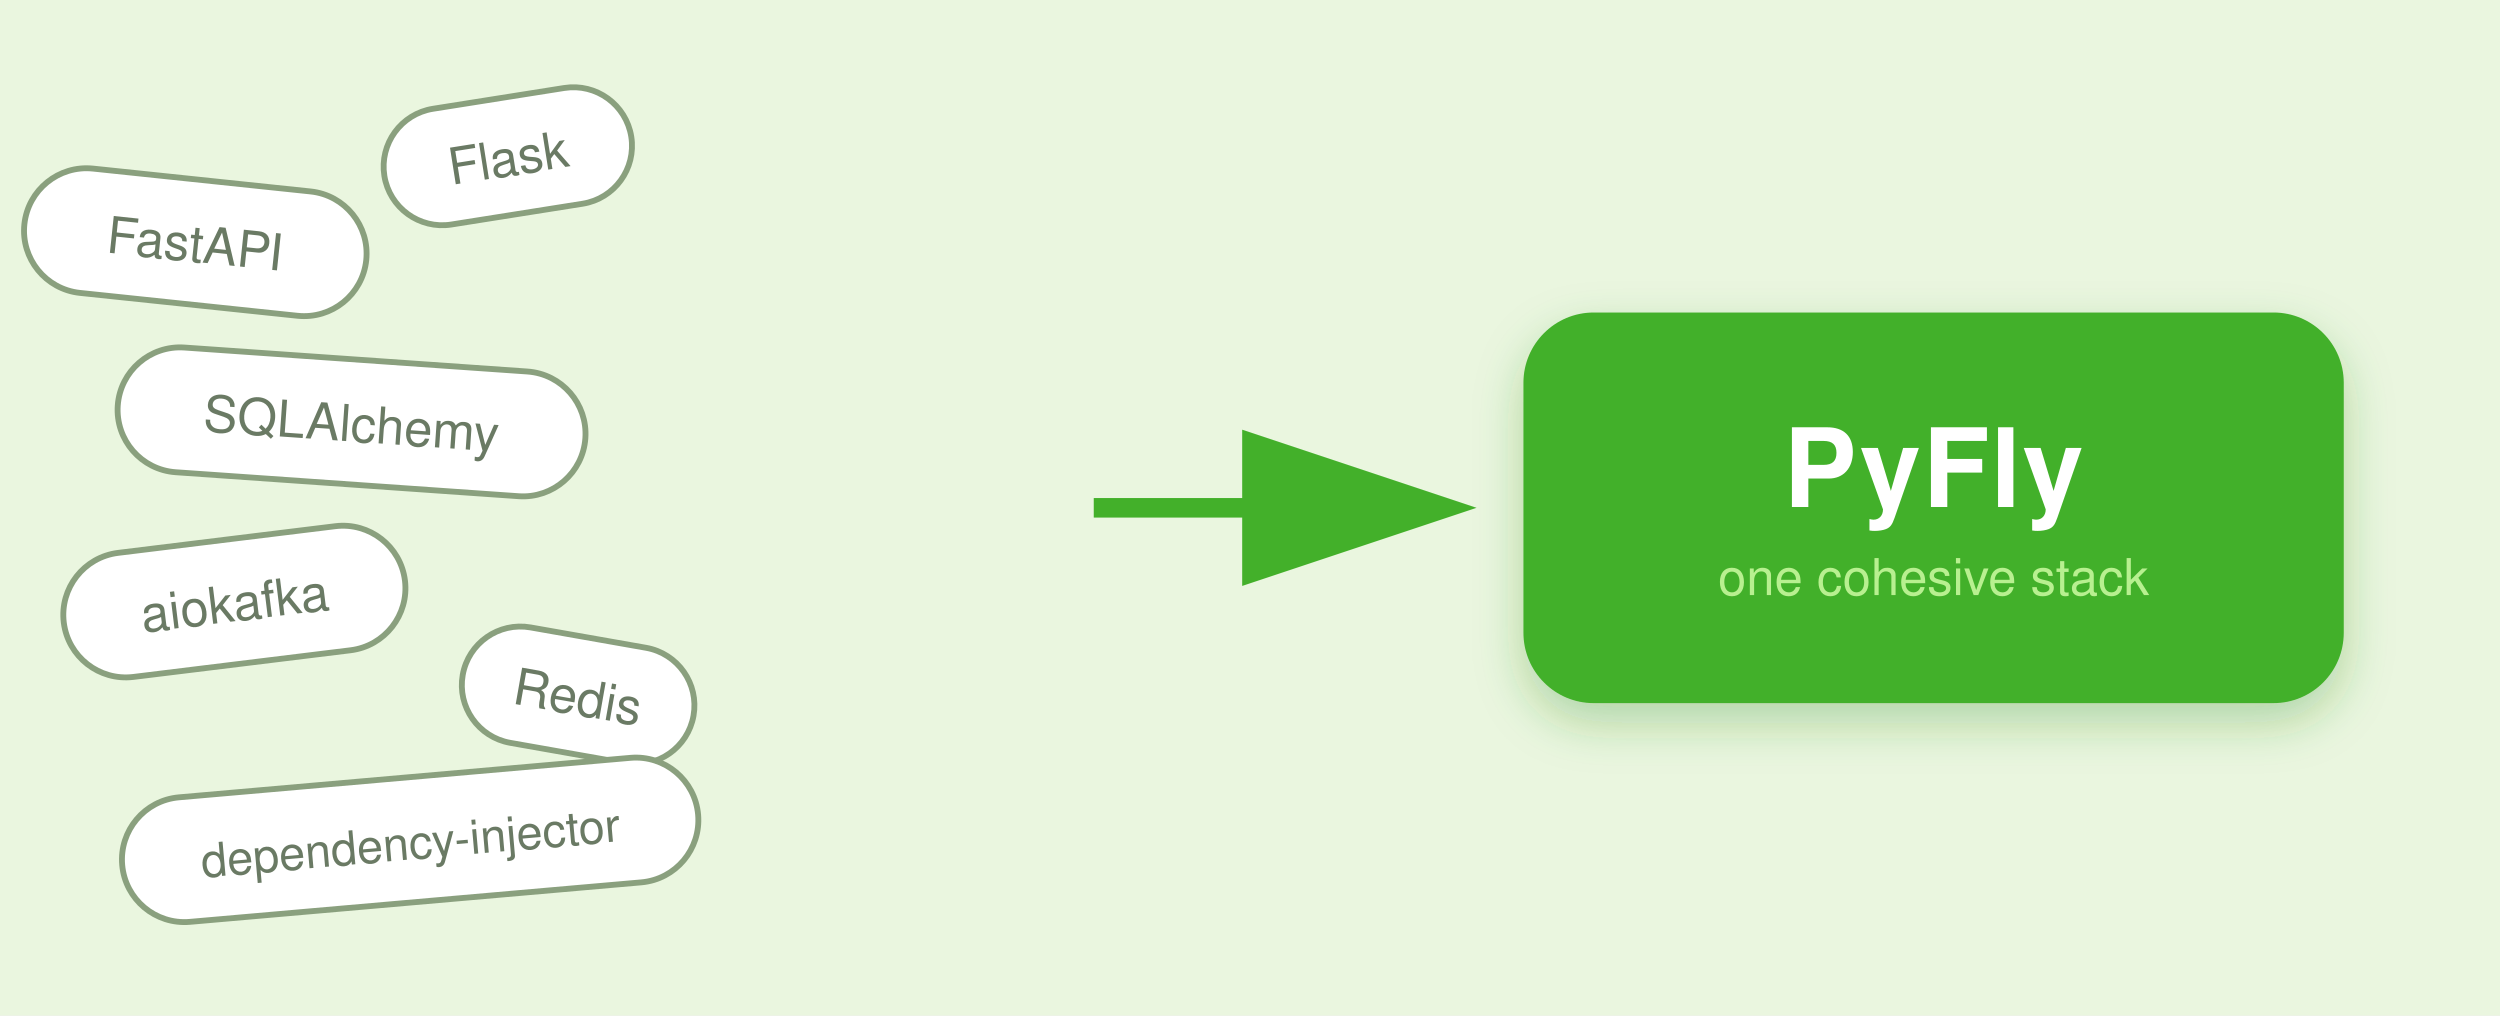
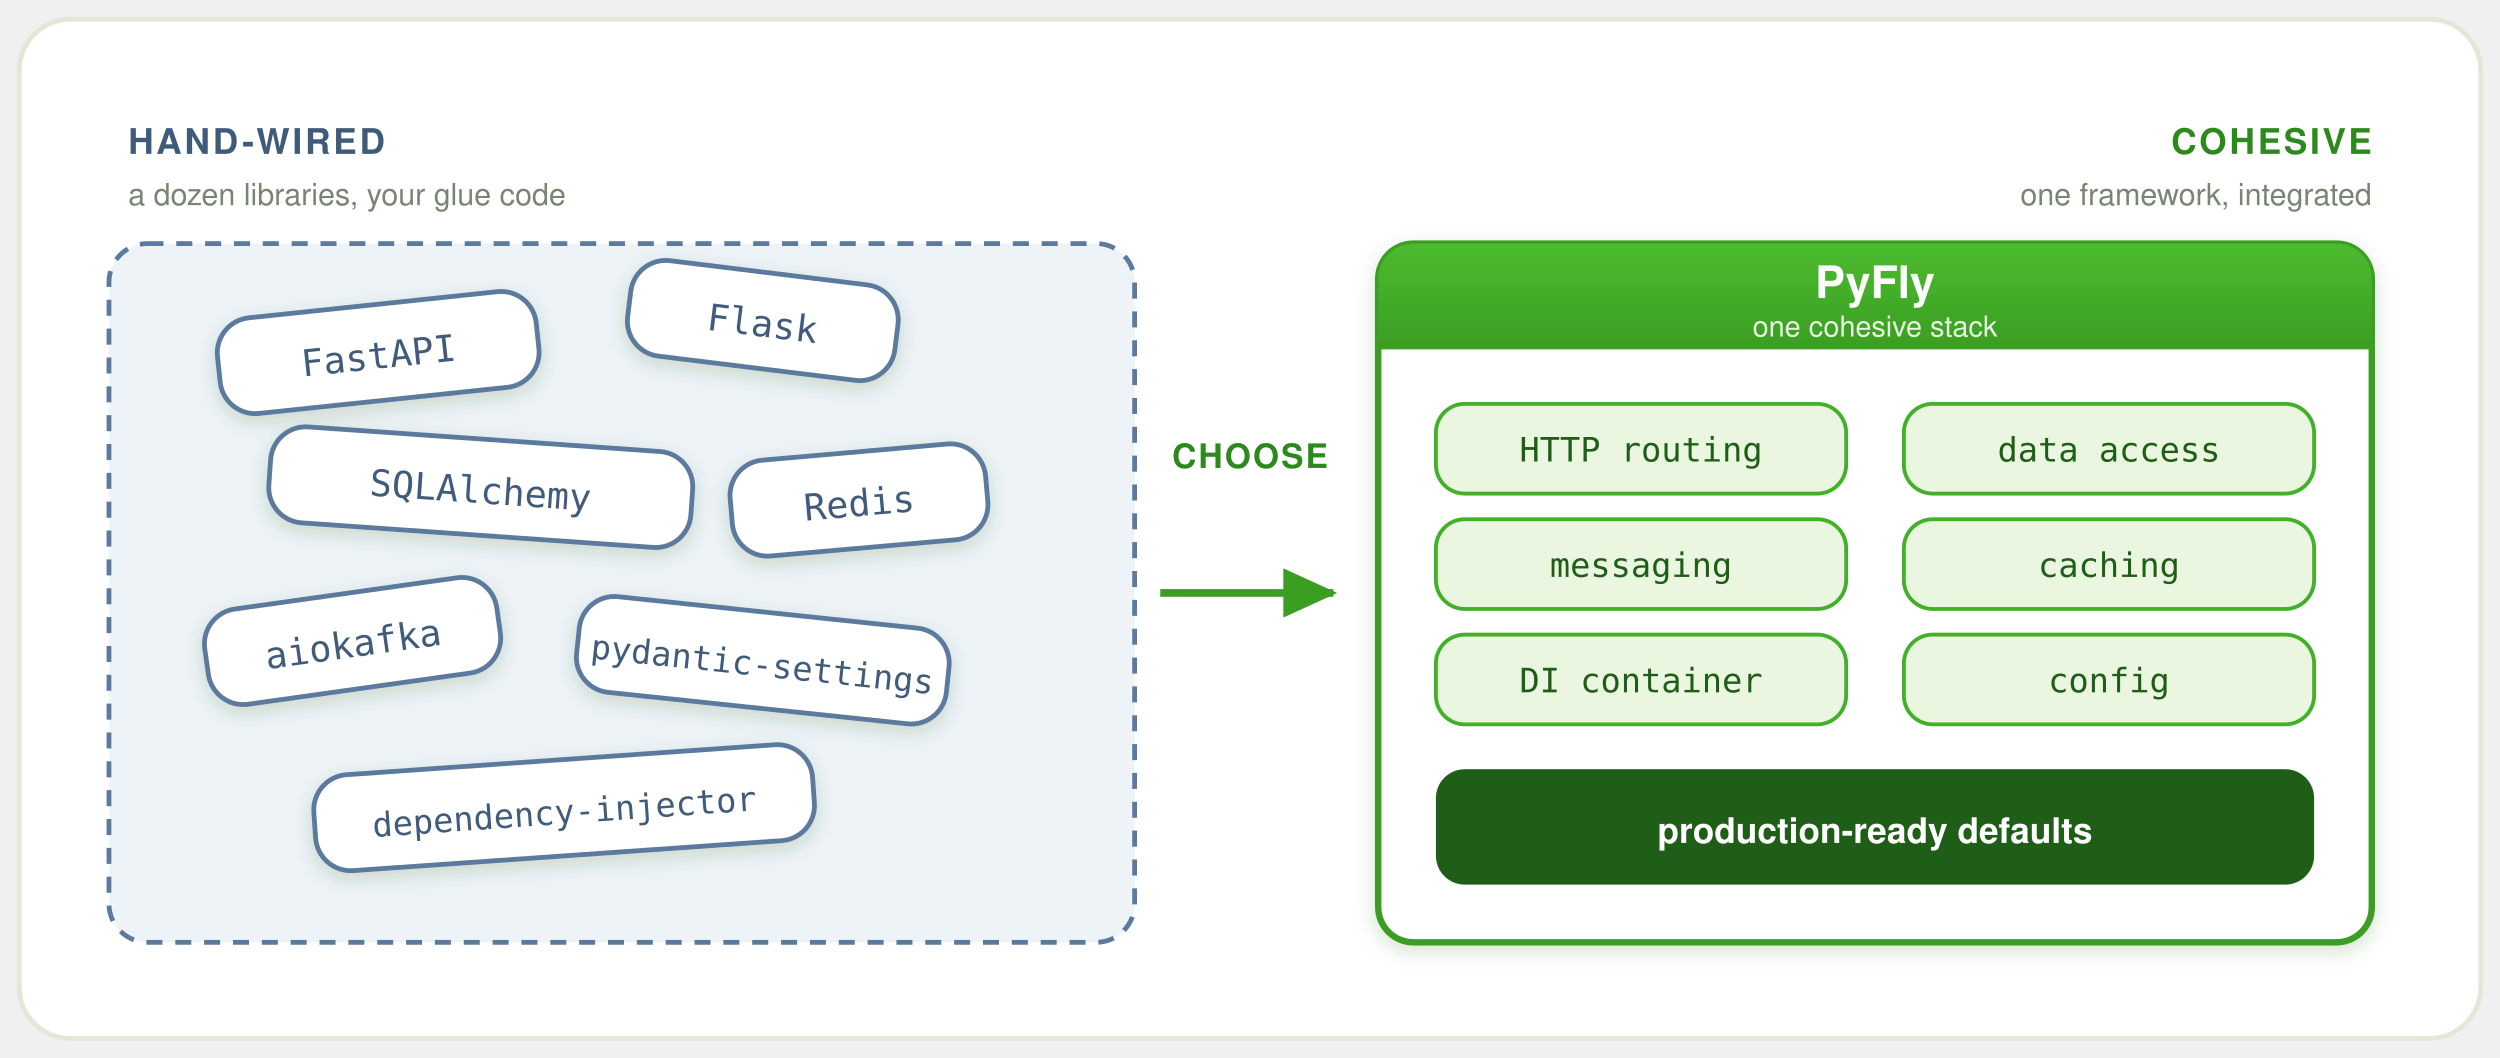
- <svg xmlns="http://www.w3.org/2000/svg" viewBox="0 0 640 260" role="img" aria-label="Many scattered tools converge into PyFly, one cohesive stack" font-family="-apple-system,Segoe UI,Helvetica,Arial,sans-serif">
-   <rect width="640" height="260" fill="#eaf6df" />
-   <g transform="translate(50, 62) rotate(6)">
-     <rect x="-44" y="-16" width="88" height="32" rx="16" ry="16" fill="#ffffff" stroke="#8aa07e" stroke-width="1.5" />
-     <text x="0" y="5" text-anchor="middle" fill="#6a7a64" font-size="13">FastAPI</text>
-   </g>
-   <g transform="translate(130, 40) rotate(-9)">
-     <rect x="-32" y="-15" width="64" height="30" rx="15" ry="15" fill="#ffffff" stroke="#8aa07e" stroke-width="1.5" />
-     <text x="0" y="5" text-anchor="middle" fill="#6a7a64" font-size="13">Flask</text>
-   </g>
-   <g transform="translate(90, 108) rotate(4)">
-     <rect x="-60" y="-16" width="120" height="32" rx="16" ry="16" fill="#ffffff" stroke="#8aa07e" stroke-width="1.5" />
-     <text x="0" y="5" text-anchor="middle" fill="#6a7a64" font-size="13">SQLAlchemy</text>
-   </g>
-   <g transform="translate(60, 154) rotate(-7)">
-     <rect x="-44" y="-16" width="88" height="32" rx="16" ry="16" fill="#ffffff" stroke="#8aa07e" stroke-width="1.5" />
-     <text x="0" y="5" text-anchor="middle" fill="#6a7a64" font-size="13">aiokafka</text>
-   </g>
-   <g transform="translate(148, 178) rotate(10)">
-     <rect x="-30" y="-15" width="60" height="30" rx="15" ry="15" fill="#ffffff" stroke="#8aa07e" stroke-width="1.5" />
-     <text x="0" y="5" text-anchor="middle" fill="#6a7a64" font-size="13">Redis</text>
-   </g>
-   <g transform="translate(105, 215) rotate(-5)">
-     <rect x="-74" y="-16" width="148" height="32" rx="16" ry="16" fill="#ffffff" stroke="#8aa07e" stroke-width="1.5" />
-     <text x="0" y="5" text-anchor="middle" fill="#6a7a64" font-size="12">dependency-injector</text>
-   </g>
+ <svg xmlns="http://www.w3.org/2000/svg" viewBox="0 0 780 330" role="img" aria-label="The choice: hand-wiring a dozen scattered libraries versus one cohesive PyFly framework" font-family="-apple-system,Segoe UI,Helvetica,Arial,sans-serif">
  <defs>
-     <marker id="choice-arrowhead" markerWidth="12" markerHeight="8" refX="10" refY="4" orient="auto">
-       <polygon points="0 0, 12 4, 0 8" fill="#43b02a" />
+     <linearGradient id="ch-head" x1="0" y1="0" x2="0" y2="1">
+       <stop offset="0" stop-color="#4cbb2f" />
+       <stop offset="1" stop-color="#3a9e23" />
+     </linearGradient>
+     <linearGradient id="ch-slatehead" x1="0" y1="0" x2="0" y2="1">
+       <stop offset="0" stop-color="#5b7a9d" />
+       <stop offset="1" stop-color="#3f5b7a" />
+     </linearGradient>
+     <marker id="ch-fwd" markerWidth="9" markerHeight="9" refX="6.5" refY="3.2" orient="auto">
+       <path d="M0 0L7 3.2L0 6.4Z" fill="#3a9e23" />
    </marker>
-   </defs>
-   <line x1="280" y1="130" x2="368" y2="130" stroke="#43b02a" stroke-width="5" marker-end="url(#choice-arrowhead)" />
-   <defs>
-     <filter id="choice-shadow" x="-15%" y="-15%" width="140%" height="140%">
-       <feDropShadow dx="0" dy="5" stdDeviation="6" flood-color="#2c8a1c" flood-opacity="0.30" />
+     <filter id="ch-sh" x="-20%" y="-20%" width="140%" height="160%">
+       <feDropShadow dx="0" dy="2" stdDeviation="3" flood-color="#1f5e16" flood-opacity="0.18" />
    </filter>
  </defs>
-   <rect x="390" y="80" width="210" height="100" rx="18" ry="18" fill="#43b02a" filter="url(#choice-shadow)" />
-   <text x="495" y="120" text-anchor="middle" dominant-baseline="middle" fill="#ffffff" font-size="28" font-weight="700" letter-spacing="0.5">PyFly</text>
-   <text x="495" y="148" text-anchor="middle" dominant-baseline="middle" fill="#b8f090" font-size="13">one cohesive stack</text>
+   <rect x="6" y="6" width="768" height="318" rx="16" fill="#ffffff" stroke="#e0e8d6" stroke-width="1.5" />
+   <text x="40" y="48" fill="#3f5b7a" font-size="11" font-weight="700" letter-spacing="0.08em">HAND-WIRED</text>
+   <text x="40" y="64" fill="#7a8472" font-size="9.5">a dozen libraries, your glue code</text>
+   <rect x="34" y="76" width="320" height="218" rx="12" fill="#eef3f8" stroke="#5b7a9d" stroke-width="1.5" stroke-dasharray="5,4" />
+   <g filter="url(#ch-sh)">
+     <g transform="translate(118, 110) rotate(-6)">
+       <rect x="-50" y="-15" width="100" height="30" rx="11" fill="#ffffff" stroke="#5b7a9d" stroke-width="1.5" />
+       <text x="0" y="5" text-anchor="middle" fill="#3f5b7a" font-size="11.5" font-family="ui-monospace,Menlo,monospace">FastAPI</text>
+     </g>
+     <g transform="translate(238, 100) rotate(7)">
+       <rect x="-42" y="-15" width="84" height="30" rx="11" fill="#ffffff" stroke="#5b7a9d" stroke-width="1.5" />
+       <text x="0" y="5" text-anchor="middle" fill="#3f5b7a" font-size="11.5" font-family="ui-monospace,Menlo,monospace">Flask</text>
+     </g>
+     <g transform="translate(150, 152) rotate(4)">
+       <rect x="-66" y="-15" width="132" height="30" rx="11" fill="#ffffff" stroke="#5b7a9d" stroke-width="1.5" />
+       <text x="0" y="5" text-anchor="middle" fill="#3f5b7a" font-size="11.5" font-family="ui-monospace,Menlo,monospace">SQLAlchemy</text>
+     </g>
+     <g transform="translate(268, 156) rotate(-5)">
+       <rect x="-40" y="-15" width="80" height="30" rx="11" fill="#ffffff" stroke="#5b7a9d" stroke-width="1.5" />
+       <text x="0" y="5" text-anchor="middle" fill="#3f5b7a" font-size="11.5" font-family="ui-monospace,Menlo,monospace">Redis</text>
+     </g>
+     <g transform="translate(110, 200) rotate(-8)">
+       <rect x="-46" y="-15" width="92" height="30" rx="11" fill="#ffffff" stroke="#5b7a9d" stroke-width="1.5" />
+       <text x="0" y="5" text-anchor="middle" fill="#3f5b7a" font-size="11.5" font-family="ui-monospace,Menlo,monospace">aiokafka</text>
+     </g>
+     <g transform="translate(238, 206) rotate(6)">
+       <rect x="-58" y="-15" width="116" height="30" rx="11" fill="#ffffff" stroke="#5b7a9d" stroke-width="1.5" />
+       <text x="0" y="5" text-anchor="middle" fill="#3f5b7a" font-size="10.5" font-family="ui-monospace,Menlo,monospace">pydantic-settings</text>
+     </g>
+     <g transform="translate(176, 252) rotate(-4)">
+       <rect x="-78" y="-15" width="156" height="30" rx="11" fill="#ffffff" stroke="#5b7a9d" stroke-width="1.5" />
+       <text x="0" y="5" text-anchor="middle" fill="#3f5b7a" font-size="10.5" font-family="ui-monospace,Menlo,monospace">dependency-injector</text>
+     </g>
+   </g>
+   <text x="390" y="146" text-anchor="middle" fill="#2c8a1c" font-size="10.5" font-weight="700" letter-spacing="0.06em">CHOOSE</text>
+   <line x1="362" y1="185" x2="416" y2="185" stroke="#3a9e23" stroke-width="2.4" marker-end="url(#ch-fwd)" />
+   <text x="740" y="48" text-anchor="end" fill="#2c8a1c" font-size="11" font-weight="700" letter-spacing="0.08em">COHESIVE</text>
+   <text x="740" y="64" text-anchor="end" fill="#7a8472" font-size="9.5">one framework, integrated</text>
+   <g filter="url(#ch-sh)">
+     <rect x="430" y="76" width="310" height="218" rx="11" fill="#ffffff" stroke="#3a9e23" stroke-width="2" />
+     <path d="M430 87a11 11 0 0 1 11-11h288a11 11 0 0 1 11 11v22H430Z" fill="url(#ch-head)" />
+     <text x="585" y="93" text-anchor="middle" fill="#ffffff" font-size="14" font-weight="700">PyFly</text>
+     <text x="585" y="105" text-anchor="middle" fill="#eaf6df" font-size="9">one cohesive stack</text>
+   </g>
+   <g font-size="10.5" font-family="ui-monospace,Menlo,monospace">
+     <rect x="448" y="126" width="128" height="28" rx="9" fill="#eaf6df" stroke="#43b02a" stroke-width="1.2" />
+     <text x="512" y="144" text-anchor="middle" fill="#1f5e16">HTTP routing</text>
+     <rect x="594" y="126" width="128" height="28" rx="9" fill="#eaf6df" stroke="#43b02a" stroke-width="1.2" />
+     <text x="658" y="144" text-anchor="middle" fill="#1f5e16">data access</text>
+     <rect x="448" y="162" width="128" height="28" rx="9" fill="#eaf6df" stroke="#43b02a" stroke-width="1.2" />
+     <text x="512" y="180" text-anchor="middle" fill="#1f5e16">messaging</text>
+     <rect x="594" y="162" width="128" height="28" rx="9" fill="#eaf6df" stroke="#43b02a" stroke-width="1.2" />
+     <text x="658" y="180" text-anchor="middle" fill="#1f5e16">caching</text>
+     <rect x="448" y="198" width="128" height="28" rx="9" fill="#eaf6df" stroke="#43b02a" stroke-width="1.2" />
+     <text x="512" y="216" text-anchor="middle" fill="#1f5e16">DI container</text>
+     <rect x="594" y="198" width="128" height="28" rx="9" fill="#eaf6df" stroke="#43b02a" stroke-width="1.2" />
+     <text x="658" y="216" text-anchor="middle" fill="#1f5e16">config</text>
+   </g>
+   <rect x="448" y="240" width="274" height="36" rx="9" fill="#1f5e16" />
+   <text x="585" y="263" text-anchor="middle" fill="#ffffff" font-size="11" font-weight="700">production-ready defaults</text>
</svg>
